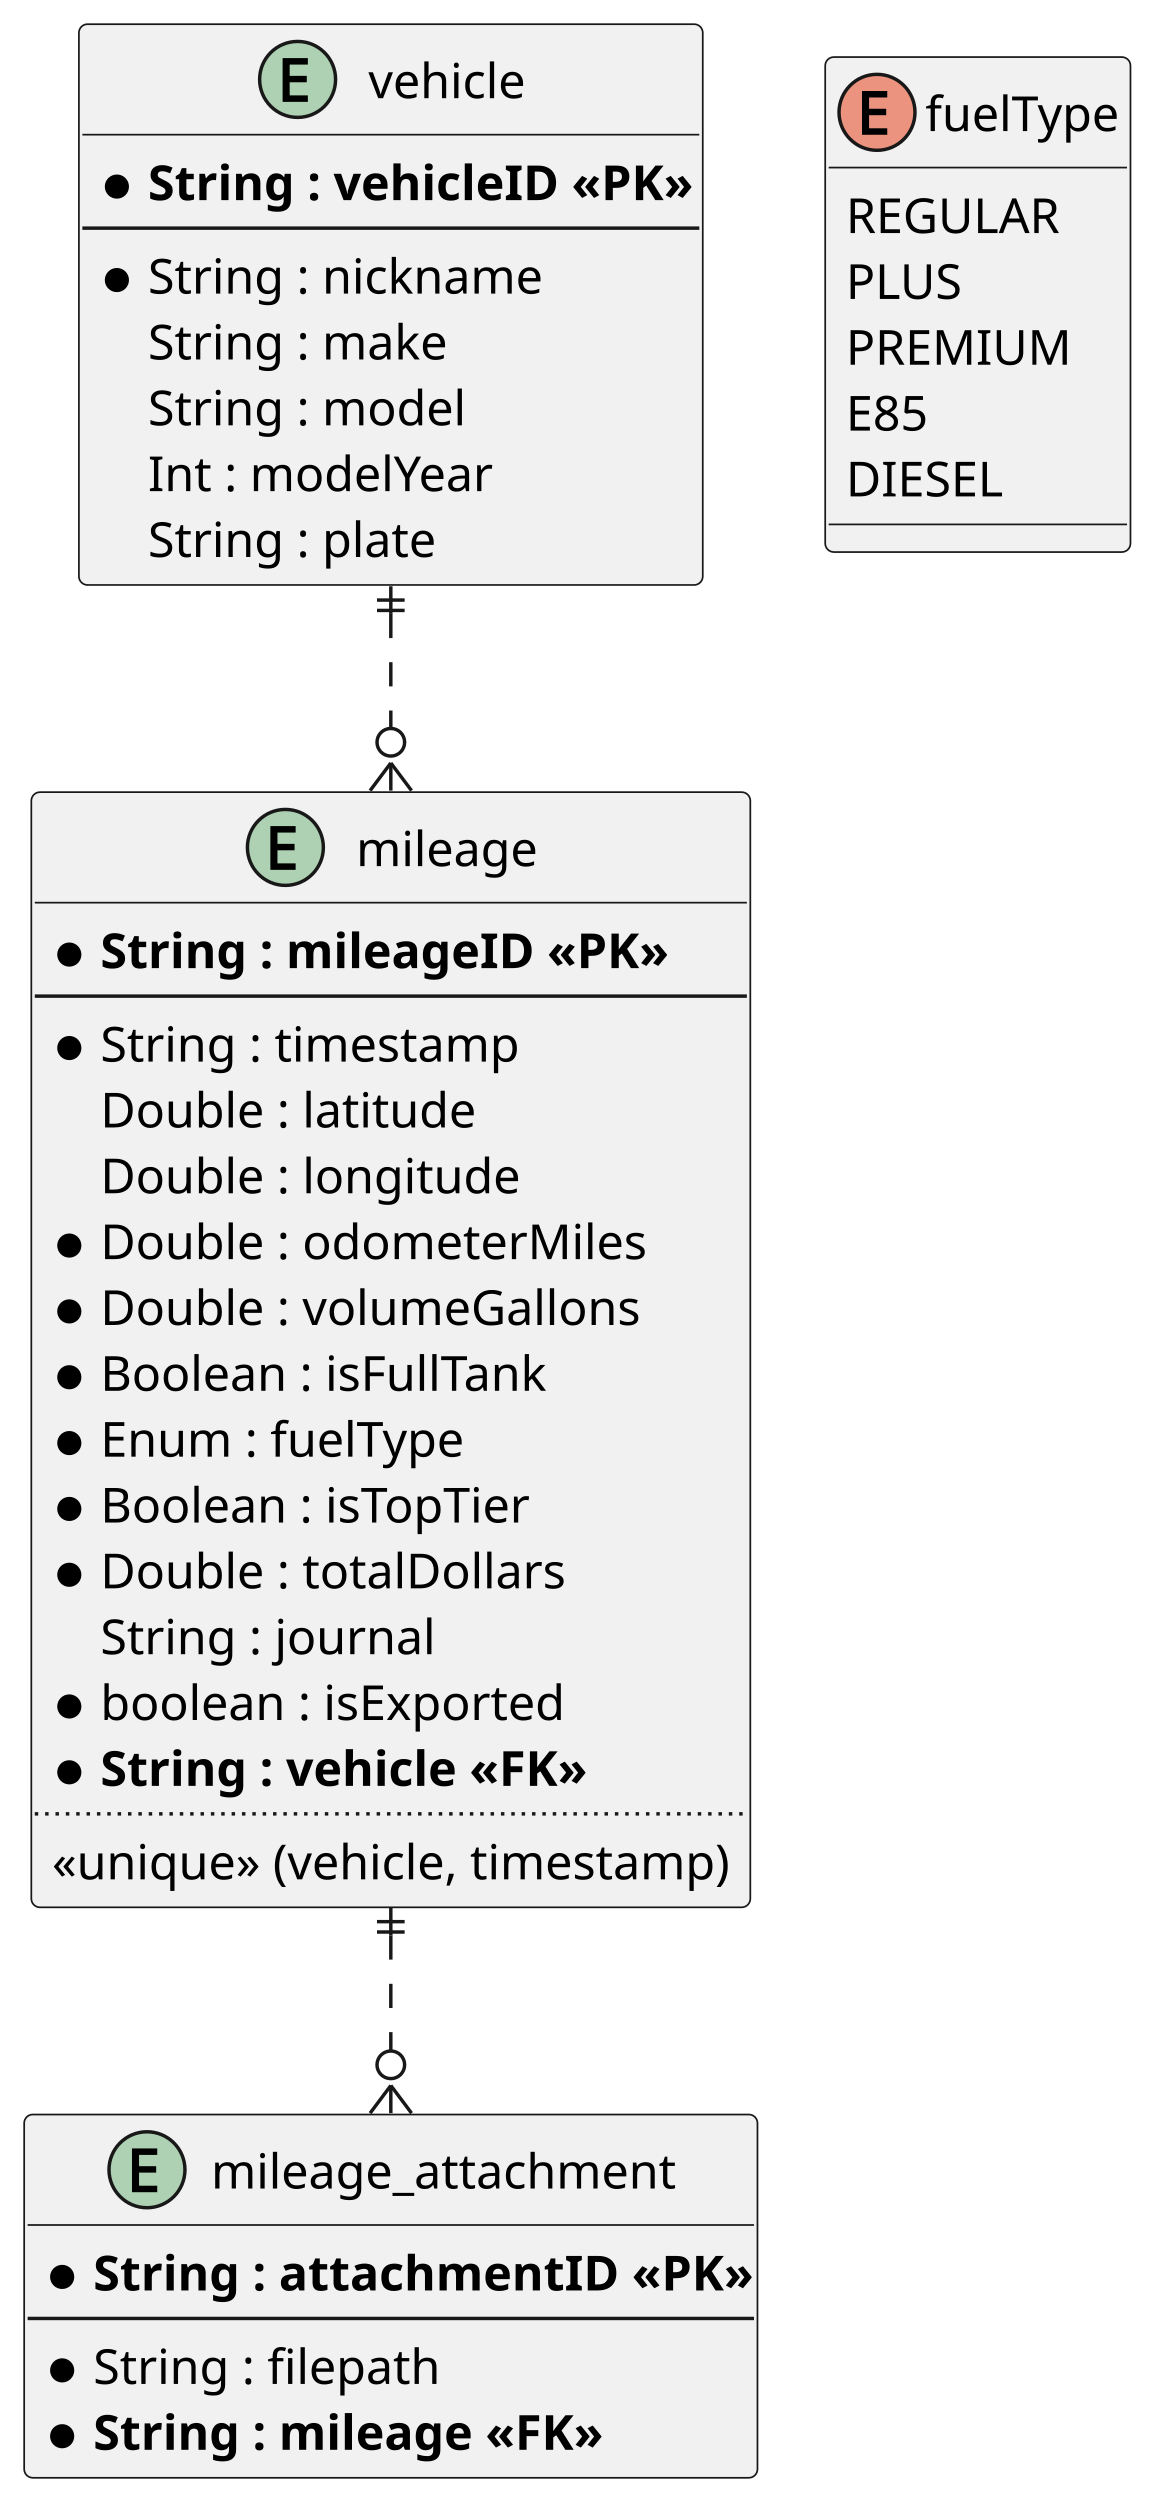
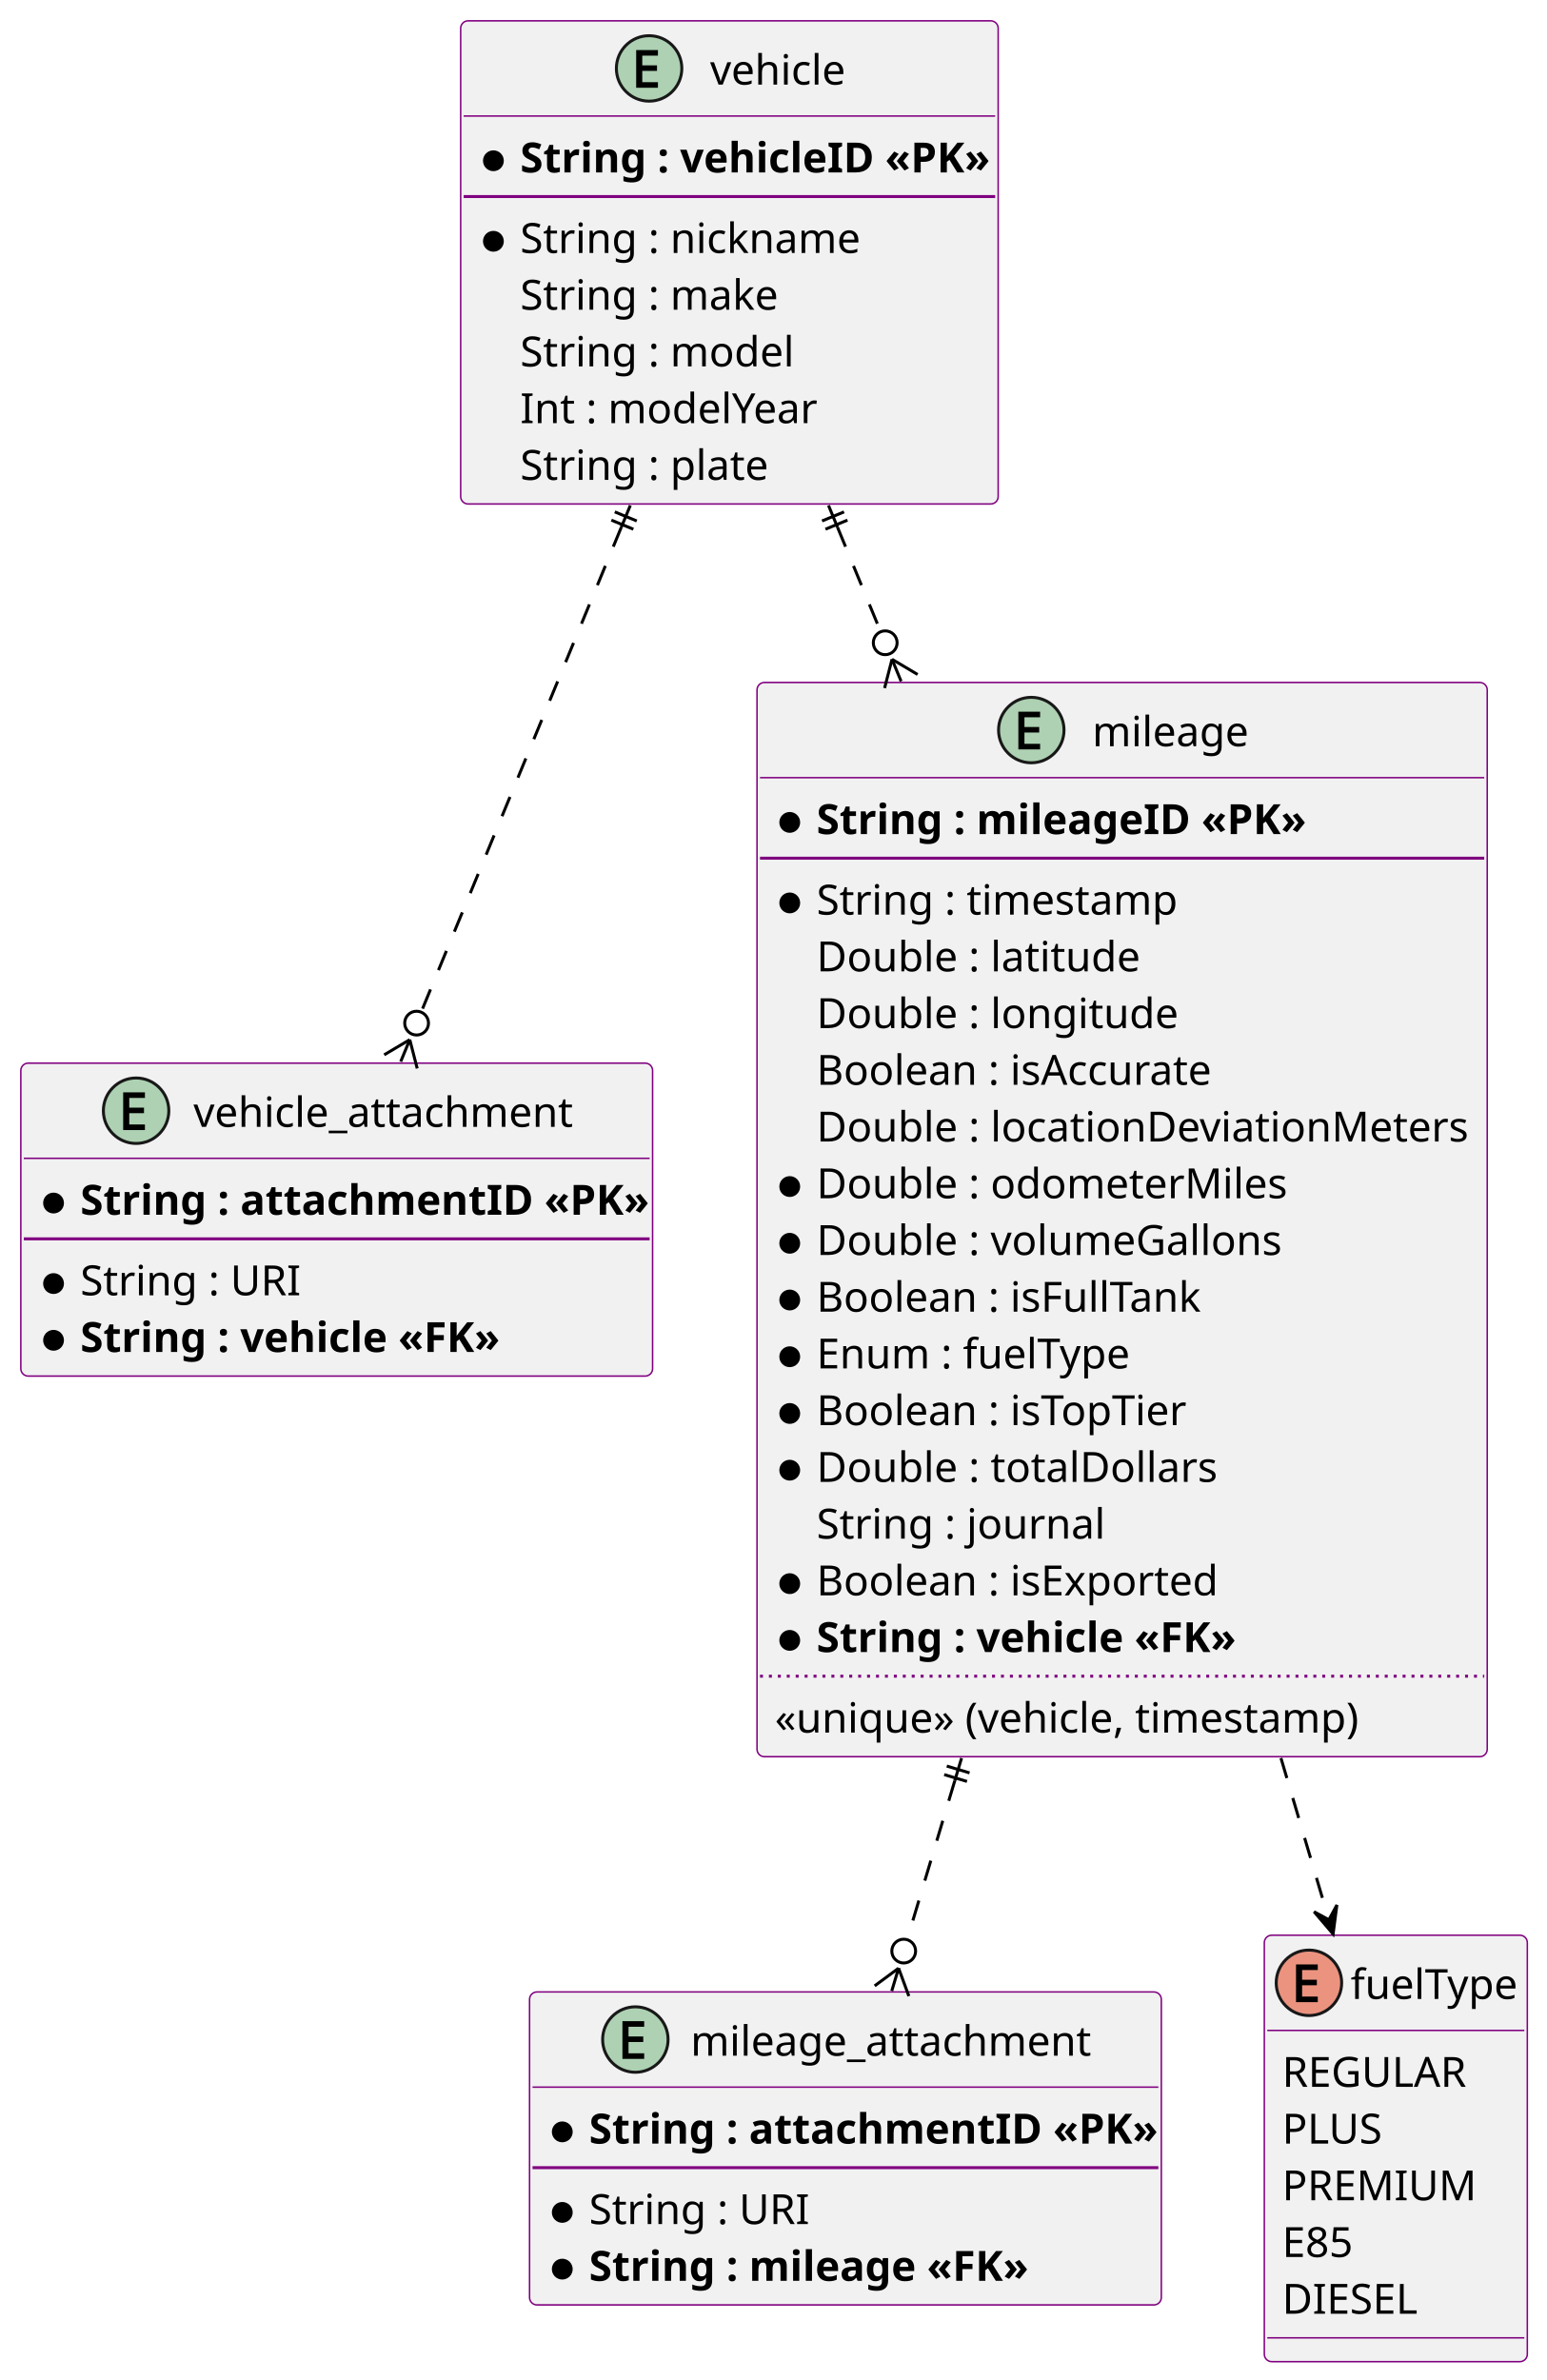
- <svg xmlns="http://www.w3.org/2000/svg" contentStyleType="text/css" data-diagram-type="CLASS" height="724px" preserveAspectRatio="none" style="width:334px;height:724px;background:#FFFFFF;" version="1.1" viewBox="0 0 334 724" width="334px" zoomAndPan="magnify">
+ <svg xmlns="http://www.w3.org/2000/svg" contentStyleType="text/css" data-diagram-type="CLASS" height="800px" preserveAspectRatio="none" style="width:520px;height:800px;background:#FFFFFF;" version="1.1" viewBox="0 0 520 800" width="520px" zoomAndPan="magnify">
  <defs />
  <g>
-     <g class="entity" data-entity="v" data-source-line="2" data-uid="ent0002" id="entity_v">
-       <rect fill="#F1F1F1" height="162.407" rx="2.5" ry="2.5" style="stroke:#181818;stroke-width:0.5;" width="180.671" x="22.85" y="7" />
-       <ellipse cx="86.186" cy="23" fill="#ADD1B2" rx="11" ry="11" style="stroke:#181818;stroke-width:1;" />
-       <path d="M89.155,29.5 L81.842,29.5 L81.842,16.828 L89.155,16.828 L89.155,18.703 L83.889,18.703 L83.889,21.969 L88.842,21.969 L88.842,23.828 L83.889,23.828 L83.889,27.625 L89.155,27.625 L89.155,29.5 Z " fill="#000000" />
-       <text fill="#000000" font-family="sans-serif" font-size="14" lengthAdjust="spacing" textLength="45.5" x="106.686" y="28.432">vehicle</text>
-       <line style="stroke:#181818;stroke-width:0.5;" x1="23.85" x2="202.521" y1="39" y2="39" />
-       <ellipse cx="33.85" cy="54.034" fill="#000000" rx="3" ry="3" style="stroke:#000000;stroke-width:1;" />
-       <text fill="#000000" font-family="sans-serif" font-size="14" font-weight="bold" lengthAdjust="spacing" textLength="154.671" x="42.85" y="57.966">String : vehicleID «PK»</text>
-       <line style="stroke:#181818;stroke-width:1;" x1="23.85" x2="202.521" y1="66.068" y2="66.068" />
-       <ellipse cx="33.85" cy="81.102" fill="#000000" rx="3" ry="3" style="stroke:#000000;stroke-width:1;" />
-       <text fill="#000000" font-family="sans-serif" font-size="14" lengthAdjust="spacing" textLength="114.379" x="42.85" y="85.034">String : nickname</text>
-       <text fill="#000000" font-family="sans-serif" font-size="14" lengthAdjust="spacing" textLength="86.744" x="42.85" y="104.102">String : make</text>
-       <text fill="#000000" font-family="sans-serif" font-size="14" lengthAdjust="spacing" textLength="92.106" x="42.85" y="123.17">String : model</text>
-       <text fill="#000000" font-family="sans-serif" font-size="14" lengthAdjust="spacing" textLength="100.618" x="42.85" y="142.238">Int : modelYear</text>
-       <text fill="#000000" font-family="sans-serif" font-size="14" lengthAdjust="spacing" textLength="83.454" x="42.85" y="161.305">String : plate</text>
+     <g class="entity" data-entity="v" data-source-line="12" data-uid="ent0002" id="entity_v">
+       <rect fill="#F1F1F1" height="162.407" rx="2.5" ry="2.5" style="stroke:#800080;stroke-width:0.5;" width="180.671" x="154.85" y="7" />
+       <ellipse cx="218.186" cy="23" fill="#ADD1B2" rx="11" ry="11" style="stroke:#181818;stroke-width:1;" />
+       <path d="M221.155,29.5 L213.842,29.5 L213.842,16.828 L221.155,16.828 L221.155,18.703 L215.889,18.703 L215.889,21.969 L220.842,21.969 L220.842,23.828 L215.889,23.828 L215.889,27.625 L221.155,27.625 L221.155,29.5 Z " fill="#000000" />
+       <text fill="#000000" font-family="sans-serif" font-size="14" lengthAdjust="spacing" textLength="45.5" x="238.686" y="28.432">vehicle</text>
+       <line style="stroke:#800080;stroke-width:0.5;" x1="155.85" x2="334.521" y1="39" y2="39" />
+       <ellipse cx="165.85" cy="54.034" fill="#000000" rx="3" ry="3" style="stroke:#000000;stroke-width:1;" />
+       <text fill="#000000" font-family="sans-serif" font-size="14" font-weight="bold" lengthAdjust="spacing" textLength="154.671" x="174.85" y="57.966">String : vehicleID «PK»</text>
+       <line style="stroke:#800080;stroke-width:1;" x1="155.85" x2="334.521" y1="66.068" y2="66.068" />
+       <ellipse cx="165.85" cy="81.102" fill="#000000" rx="3" ry="3" style="stroke:#000000;stroke-width:1;" />
+       <text fill="#000000" font-family="sans-serif" font-size="14" lengthAdjust="spacing" textLength="114.379" x="174.85" y="85.034">String : nickname</text>
+       <text fill="#000000" font-family="sans-serif" font-size="14" lengthAdjust="spacing" textLength="86.744" x="174.85" y="104.102">String : make</text>
+       <text fill="#000000" font-family="sans-serif" font-size="14" lengthAdjust="spacing" textLength="92.106" x="174.85" y="123.17">String : model</text>
+       <text fill="#000000" font-family="sans-serif" font-size="14" lengthAdjust="spacing" textLength="100.618" x="174.85" y="142.238">Int : modelYear</text>
+       <text fill="#000000" font-family="sans-serif" font-size="14" lengthAdjust="spacing" textLength="83.454" x="174.85" y="161.305">String : plate</text>
    </g>
-     <g class="entity" data-entity="m" data-source-line="13" data-uid="ent0003" id="entity_m">
-       <rect fill="#F1F1F1" height="322.951" rx="2.5" ry="2.5" style="stroke:#181818;stroke-width:0.5;" width="208.223" x="9.07" y="229.41" />
-       <ellipse cx="82.647" cy="245.41" fill="#ADD1B2" rx="11" ry="11" style="stroke:#181818;stroke-width:1;" />
-       <path d="M85.615,251.91 L78.303,251.91 L78.303,239.238 L85.615,239.238 L85.615,241.113 L80.35,241.113 L80.35,244.379 L85.303,244.379 L85.303,246.238 L80.35,246.238 L80.35,250.035 L85.615,250.035 L85.615,251.91 Z " fill="#000000" />
-       <text fill="#000000" font-family="sans-serif" font-size="14" lengthAdjust="spacing" textLength="52.57" x="103.147" y="250.842">mileage</text>
-       <line style="stroke:#181818;stroke-width:0.5;" x1="10.07" x2="216.293" y1="261.41" y2="261.41" />
-       <ellipse cx="20.07" cy="276.444" fill="#000000" rx="3" ry="3" style="stroke:#000000;stroke-width:1;" />
-       <text fill="#000000" font-family="sans-serif" font-size="14" font-weight="bold" lengthAdjust="spacing" textLength="161.741" x="29.07" y="280.376">String : mileageID «PK»</text>
-       <line style="stroke:#181818;stroke-width:1;" x1="10.07" x2="216.293" y1="288.478" y2="288.478" />
-       <ellipse cx="20.07" cy="303.512" fill="#000000" rx="3" ry="3" style="stroke:#000000;stroke-width:1;" />
-       <text fill="#000000" font-family="sans-serif" font-size="14" lengthAdjust="spacing" textLength="121.394" x="29.07" y="307.444">String : timestamp</text>
-       <text fill="#000000" font-family="sans-serif" font-size="14" lengthAdjust="spacing" textLength="108.836" x="29.07" y="326.512">Double : latitude</text>
-       <text fill="#000000" font-family="sans-serif" font-size="14" lengthAdjust="spacing" textLength="121.659" x="29.07" y="345.58">Double : longitude</text>
-       <ellipse cx="20.07" cy="360.716" fill="#000000" rx="3" ry="3" style="stroke:#000000;stroke-width:1;" />
-       <text fill="#000000" font-family="sans-serif" font-size="14" lengthAdjust="spacing" textLength="158.283" x="29.07" y="364.648">Double : odometerMiles</text>
-       <ellipse cx="20.07" cy="379.784" fill="#000000" rx="3" ry="3" style="stroke:#000000;stroke-width:1;" />
-       <text fill="#000000" font-family="sans-serif" font-size="14" lengthAdjust="spacing" textLength="156.421" x="29.07" y="383.716">Double : volumeGallons</text>
-       <ellipse cx="20.07" cy="398.851" fill="#000000" rx="3" ry="3" style="stroke:#000000;stroke-width:1;" />
-       <text fill="#000000" font-family="sans-serif" font-size="14" lengthAdjust="spacing" textLength="130.311" x="29.07" y="402.783">Boolean : isFullTank</text>
-       <ellipse cx="20.07" cy="417.919" fill="#000000" rx="3" ry="3" style="stroke:#000000;stroke-width:1;" />
-       <text fill="#000000" font-family="sans-serif" font-size="14" lengthAdjust="spacing" textLength="105.616" x="29.07" y="421.851">Enum : fuelType</text>
-       <ellipse cx="20.07" cy="436.987" fill="#000000" rx="3" ry="3" style="stroke:#000000;stroke-width:1;" />
-       <text fill="#000000" font-family="sans-serif" font-size="14" lengthAdjust="spacing" textLength="125.341" x="29.07" y="440.919">Boolean : isTopTier</text>
-       <ellipse cx="20.07" cy="456.055" fill="#000000" rx="3" ry="3" style="stroke:#000000;stroke-width:1;" />
-       <text fill="#000000" font-family="sans-serif" font-size="14" lengthAdjust="spacing" textLength="134.792" x="29.07" y="459.987">Double : totalDollars</text>
-       <text fill="#000000" font-family="sans-serif" font-size="14" lengthAdjust="spacing" textLength="97.062" x="29.07" y="479.055">String : journal</text>
-       <ellipse cx="20.07" cy="494.191" fill="#000000" rx="3" ry="3" style="stroke:#000000;stroke-width:1;" />
-       <text fill="#000000" font-family="sans-serif" font-size="14" lengthAdjust="spacing" textLength="134.525" x="29.07" y="498.123">boolean : isExported</text>
-       <ellipse cx="20.07" cy="513.259" fill="#000000" rx="3" ry="3" style="stroke:#000000;stroke-width:1;" />
-       <text fill="#000000" font-family="sans-serif" font-size="14" font-weight="bold" lengthAdjust="spacing" textLength="137.626" x="29.07" y="517.191">String : vehicle «FK»</text>
-       <line style="stroke:#181818;stroke-width:1;stroke-dasharray:1,2;" x1="10.07" x2="216.293" y1="525.293" y2="525.293" />
-       <text fill="#000000" font-family="sans-serif" font-size="14" lengthAdjust="spacing" textLength="196.223" x="15.07" y="544.259">«unique» (vehicle, timestamp)</text>
+     <g class="entity" data-entity="va" data-source-line="22" data-uid="ent0003" id="entity_va">
+       <rect fill="#F1F1F1" height="105.204" rx="2.5" ry="2.5" style="stroke:#800080;stroke-width:0.5;" width="212.364" x="7" y="357.35" />
+       <ellipse cx="45.746" cy="373.35" fill="#ADD1B2" rx="11" ry="11" style="stroke:#181818;stroke-width:1;" />
+       <path d="M48.715,379.85 L41.402,379.85 L41.402,367.178 L48.715,367.178 L48.715,369.053 L43.449,369.053 L43.449,372.319 L48.402,372.319 L48.402,374.178 L43.449,374.178 L43.449,377.975 L48.715,377.975 L48.715,379.85 Z " fill="#000000" />
+       <text fill="#000000" font-family="sans-serif" font-size="14" lengthAdjust="spacing" textLength="127.596" x="65.023" y="378.782">vehicle_attachment</text>
+       <line style="stroke:#800080;stroke-width:0.5;" x1="8" x2="218.364" y1="389.35" y2="389.35" />
+       <ellipse cx="18" cy="404.384" fill="#000000" rx="3" ry="3" style="stroke:#000000;stroke-width:1;" />
+       <text fill="#000000" font-family="sans-serif" font-size="14" font-weight="bold" lengthAdjust="spacing" textLength="186.364" x="27" y="408.316">String : attachmentID «PK»</text>
+       <line style="stroke:#800080;stroke-width:1;" x1="8" x2="218.364" y1="416.418" y2="416.418" />
+       <ellipse cx="18" cy="431.452" fill="#000000" rx="3" ry="3" style="stroke:#000000;stroke-width:1;" />
+       <text fill="#000000" font-family="sans-serif" font-size="14" lengthAdjust="spacing" textLength="74.116" x="27" y="435.384">String : URI</text>
+       <ellipse cx="18" cy="450.52" fill="#000000" rx="3" ry="3" style="stroke:#000000;stroke-width:1;" />
+       <text fill="#000000" font-family="sans-serif" font-size="14" font-weight="bold" lengthAdjust="spacing" textLength="137.626" x="27" y="454.452">String : vehicle «FK»</text>
    </g>
-     <g class="entity" data-entity="ma" data-source-line="32" data-uid="ent0004" id="entity_ma">
-       <rect fill="#F1F1F1" height="105.204" rx="2.5" ry="2.5" style="stroke:#181818;stroke-width:0.5;" width="212.364" x="7" y="612.36" />
-       <ellipse cx="42.564" cy="628.36" fill="#ADD1B2" rx="11" ry="11" style="stroke:#181818;stroke-width:1;" />
-       <path d="M45.533,634.86 L38.221,634.86 L38.221,622.188 L45.533,622.188 L45.533,624.063 L40.267,624.063 L40.267,627.329 L45.221,627.329 L45.221,629.188 L40.267,629.188 L40.267,632.985 L45.533,632.985 L45.533,634.86 Z " fill="#000000" />
-       <text fill="#000000" font-family="sans-serif" font-size="14" lengthAdjust="spacing" textLength="134.666" x="61.134" y="633.792">mileage_attachment</text>
-       <line style="stroke:#181818;stroke-width:0.5;" x1="8" x2="218.364" y1="644.36" y2="644.36" />
-       <ellipse cx="18" cy="659.394" fill="#000000" rx="3" ry="3" style="stroke:#000000;stroke-width:1;" />
-       <text fill="#000000" font-family="sans-serif" font-size="14" font-weight="bold" lengthAdjust="spacing" textLength="186.364" x="27" y="663.326">String : attachmentID «PK»</text>
-       <line style="stroke:#181818;stroke-width:1;" x1="8" x2="218.364" y1="671.428" y2="671.428" />
-       <ellipse cx="18" cy="686.462" fill="#000000" rx="3" ry="3" style="stroke:#000000;stroke-width:1;" />
-       <text fill="#000000" font-family="sans-serif" font-size="14" lengthAdjust="spacing" textLength="100.534" x="27" y="690.394">String : filepath</text>
-       <ellipse cx="18" cy="705.53" fill="#000000" rx="3" ry="3" style="stroke:#000000;stroke-width:1;" />
-       <text fill="#000000" font-family="sans-serif" font-size="14" font-weight="bold" lengthAdjust="spacing" textLength="144.696" x="27" y="709.462">String : mileage «FK»</text>
+     <g class="entity" data-entity="m" data-source-line="29" data-uid="ent0004" id="entity_m">
+       <rect fill="#F1F1F1" height="361.087" rx="2.5" ry="2.5" style="stroke:#800080;stroke-width:0.5;" width="245.449" x="254.46" y="229.4" />
+       <ellipse cx="346.65" cy="245.4" fill="#ADD1B2" rx="11" ry="11" style="stroke:#181818;stroke-width:1;" />
+       <path d="M349.618,251.9 L342.306,251.9 L342.306,239.228 L349.618,239.228 L349.618,241.103 L344.353,241.103 L344.353,244.369 L349.306,244.369 L349.306,246.228 L344.353,246.228 L344.353,250.025 L349.618,250.025 L349.618,251.9 Z " fill="#000000" />
+       <text fill="#000000" font-family="sans-serif" font-size="14" lengthAdjust="spacing" textLength="52.57" x="367.15" y="250.832">mileage</text>
+       <line style="stroke:#800080;stroke-width:0.5;" x1="255.46" x2="498.909" y1="261.4" y2="261.4" />
+       <ellipse cx="265.46" cy="276.434" fill="#000000" rx="3" ry="3" style="stroke:#000000;stroke-width:1;" />
+       <text fill="#000000" font-family="sans-serif" font-size="14" font-weight="bold" lengthAdjust="spacing" textLength="161.741" x="274.46" y="280.366">String : mileageID «PK»</text>
+       <line style="stroke:#800080;stroke-width:1;" x1="255.46" x2="498.909" y1="288.468" y2="288.468" />
+       <ellipse cx="265.46" cy="303.502" fill="#000000" rx="3" ry="3" style="stroke:#000000;stroke-width:1;" />
+       <text fill="#000000" font-family="sans-serif" font-size="14" lengthAdjust="spacing" textLength="121.394" x="274.46" y="307.434">String : timestamp</text>
+       <text fill="#000000" font-family="sans-serif" font-size="14" lengthAdjust="spacing" textLength="108.836" x="274.46" y="326.502">Double : latitude</text>
+       <text fill="#000000" font-family="sans-serif" font-size="14" lengthAdjust="spacing" textLength="121.659" x="274.46" y="345.57">Double : longitude</text>
+       <text fill="#000000" font-family="sans-serif" font-size="14" lengthAdjust="spacing" textLength="133.028" x="274.46" y="364.638">Boolean : isAccurate</text>
+       <text fill="#000000" font-family="sans-serif" font-size="14" lengthAdjust="spacing" textLength="219.449" x="274.46" y="383.705">Double : locationDeviationMeters</text>
+       <ellipse cx="265.46" cy="398.841" fill="#000000" rx="3" ry="3" style="stroke:#000000;stroke-width:1;" />
+       <text fill="#000000" font-family="sans-serif" font-size="14" lengthAdjust="spacing" textLength="158.283" x="274.46" y="402.773">Double : odometerMiles</text>
+       <ellipse cx="265.46" cy="417.909" fill="#000000" rx="3" ry="3" style="stroke:#000000;stroke-width:1;" />
+       <text fill="#000000" font-family="sans-serif" font-size="14" lengthAdjust="spacing" textLength="156.421" x="274.46" y="421.841">Double : volumeGallons</text>
+       <ellipse cx="265.46" cy="436.977" fill="#000000" rx="3" ry="3" style="stroke:#000000;stroke-width:1;" />
+       <text fill="#000000" font-family="sans-serif" font-size="14" lengthAdjust="spacing" textLength="130.311" x="274.46" y="440.909">Boolean : isFullTank</text>
+       <ellipse cx="265.46" cy="456.045" fill="#000000" rx="3" ry="3" style="stroke:#000000;stroke-width:1;" />
+       <text fill="#000000" font-family="sans-serif" font-size="14" lengthAdjust="spacing" textLength="105.616" x="274.46" y="459.977">Enum : fuelType</text>
+       <ellipse cx="265.46" cy="475.113" fill="#000000" rx="3" ry="3" style="stroke:#000000;stroke-width:1;" />
+       <text fill="#000000" font-family="sans-serif" font-size="14" lengthAdjust="spacing" textLength="125.341" x="274.46" y="479.045">Boolean : isTopTier</text>
+       <ellipse cx="265.46" cy="494.181" fill="#000000" rx="3" ry="3" style="stroke:#000000;stroke-width:1;" />
+       <text fill="#000000" font-family="sans-serif" font-size="14" lengthAdjust="spacing" textLength="134.792" x="274.46" y="498.113">Double : totalDollars</text>
+       <text fill="#000000" font-family="sans-serif" font-size="14" lengthAdjust="spacing" textLength="97.062" x="274.46" y="517.181">String : journal</text>
+       <ellipse cx="265.46" cy="532.317" fill="#000000" rx="3" ry="3" style="stroke:#000000;stroke-width:1;" />
+       <text fill="#000000" font-family="sans-serif" font-size="14" lengthAdjust="spacing" textLength="135.016" x="274.46" y="536.249">Boolean : isExported</text>
+       <ellipse cx="265.46" cy="551.385" fill="#000000" rx="3" ry="3" style="stroke:#000000;stroke-width:1;" />
+       <text fill="#000000" font-family="sans-serif" font-size="14" font-weight="bold" lengthAdjust="spacing" textLength="137.626" x="274.46" y="555.317">String : vehicle «FK»</text>
+       <line style="stroke:#800080;stroke-width:1;stroke-dasharray:1,2;" x1="255.46" x2="498.909" y1="563.419" y2="563.419" />
+       <text fill="#000000" font-family="sans-serif" font-size="14" lengthAdjust="spacing" textLength="196.223" x="260.46" y="582.385">«unique» (vehicle, timestamp)</text>
    </g>
-     <g class="entity" data-entity="ft" data-source-line="39" data-uid="ent0005" id="entity_ft">
-       <rect fill="#F1F1F1" height="143.34" rx="2.5" ry="2.5" style="stroke:#181818;stroke-width:0.5;" width="88.406" x="238.98" y="16.53" />
-       <ellipse cx="253.98" cy="32.53" fill="#EB937F" rx="11" ry="11" style="stroke:#181818;stroke-width:1;" />
-       <path d="M256.949,39.03 L249.636,39.03 L249.636,26.358 L256.949,26.358 L256.949,28.233 L251.683,28.233 L251.683,31.499 L256.636,31.499 L256.636,33.358 L251.683,33.358 L251.683,37.155 L256.949,37.155 L256.949,39.03 Z " fill="#000000" />
-       <text fill="#000000" font-family="sans-serif" font-size="14" lengthAdjust="spacing" textLength="56.406" x="267.98" y="37.962">fuelType</text>
-       <line style="stroke:#181818;stroke-width:0.5;" x1="239.98" x2="326.386" y1="48.53" y2="48.53" />
-       <text fill="#000000" font-family="sans-serif" font-size="14" lengthAdjust="spacing" textLength="61.908" x="244.98" y="67.496">REGULAR</text>
-       <text fill="#000000" font-family="sans-serif" font-size="14" lengthAdjust="spacing" textLength="33.726" x="244.98" y="86.564">PLUS</text>
-       <text fill="#000000" font-family="sans-serif" font-size="14" lengthAdjust="spacing" textLength="65.338" x="244.98" y="105.632">PREMIUM</text>
-       <text fill="#000000" font-family="sans-serif" font-size="14" lengthAdjust="spacing" textLength="23.8" x="244.98" y="124.7">E85</text>
-       <text fill="#000000" font-family="sans-serif" font-size="14" lengthAdjust="spacing" textLength="45.556" x="244.98" y="143.768">DIESEL</text>
-       <line style="stroke:#181818;stroke-width:0.5;" x1="239.98" x2="326.386" y1="151.87" y2="151.87" />
+     <g class="entity" data-entity="ma" data-source-line="50" data-uid="ent0005" id="entity_ma">
+       <rect fill="#F1F1F1" height="105.204" rx="2.5" ry="2.5" style="stroke:#800080;stroke-width:0.5;" width="212.364" x="178" y="669.56" />
+       <ellipse cx="213.564" cy="685.56" fill="#ADD1B2" rx="11" ry="11" style="stroke:#181818;stroke-width:1;" />
+       <path d="M216.533,692.06 L209.22,692.06 L209.22,679.388 L216.533,679.388 L216.533,681.263 L211.267,681.263 L211.267,684.529 L216.22,684.529 L216.22,686.388 L211.267,686.388 L211.267,690.185 L216.533,690.185 L216.533,692.06 Z " fill="#000000" />
+       <text fill="#000000" font-family="sans-serif" font-size="14" lengthAdjust="spacing" textLength="134.666" x="232.134" y="690.992">mileage_attachment</text>
+       <line style="stroke:#800080;stroke-width:0.5;" x1="179" x2="389.364" y1="701.56" y2="701.56" />
+       <ellipse cx="189" cy="716.594" fill="#000000" rx="3" ry="3" style="stroke:#000000;stroke-width:1;" />
+       <text fill="#000000" font-family="sans-serif" font-size="14" font-weight="bold" lengthAdjust="spacing" textLength="186.364" x="198" y="720.526">String : attachmentID «PK»</text>
+       <line style="stroke:#800080;stroke-width:1;" x1="179" x2="389.364" y1="728.628" y2="728.628" />
+       <ellipse cx="189" cy="743.662" fill="#000000" rx="3" ry="3" style="stroke:#000000;stroke-width:1;" />
+       <text fill="#000000" font-family="sans-serif" font-size="14" lengthAdjust="spacing" textLength="74.116" x="198" y="747.594">String : URI</text>
+       <ellipse cx="189" cy="762.73" fill="#000000" rx="3" ry="3" style="stroke:#000000;stroke-width:1;" />
+       <text fill="#000000" font-family="sans-serif" font-size="14" font-weight="bold" lengthAdjust="spacing" textLength="144.696" x="198" y="766.662">String : mileage «FK»</text>
    </g>
-     <g class="link" data-entity-1="v" data-entity-2="m" data-source-line="47" data-uid="lnk6" id="link_v_m">
-       <path codeLine="47" d="M113.18,177.78 C113.18,196.22 113.18,190.46 113.18,210.96" fill="none" id="v-m" style="stroke:#181818;stroke-width:1;stroke-dasharray:7,7;" />
-       <line style="stroke:#181818;stroke-width:1;" x1="109.18" x2="117.18" y1="173.78" y2="173.78" />
-       <line style="stroke:#181818;stroke-width:1;" x1="109.18" x2="117.18" y1="176.78" y2="176.78" />
-       <line style="stroke:#181818;stroke-width:1;" x1="113.18" x2="113.18" y1="177.78" y2="169.78" />
-       <line style="stroke:#181818;stroke-width:1;" x1="113.18" x2="119.18" y1="220.96" y2="228.96" />
-       <line style="stroke:#181818;stroke-width:1;" x1="113.18" x2="107.18" y1="220.96" y2="228.96" />
-       <line style="stroke:#181818;stroke-width:1;" x1="113.18" x2="113.18" y1="220.96" y2="228.96" />
-       <ellipse cx="113.18" cy="214.96" fill="none" rx="4" ry="4" style="stroke:#181818;stroke-width:1;" />
+     <g class="entity" data-entity="ft" data-source-line="57" data-uid="ent0006" id="entity_ft">
+       <rect fill="#F1F1F1" height="143.34" rx="2.5" ry="2.5" style="stroke:#800080;stroke-width:0.5;" width="88.406" x="424.98" y="650.49" />
+       <ellipse cx="439.98" cy="666.49" fill="#EB937F" rx="11" ry="11" style="stroke:#181818;stroke-width:1;" />
+       <path d="M442.949,672.99 L435.636,672.99 L435.636,660.318 L442.949,660.318 L442.949,662.193 L437.683,662.193 L437.683,665.459 L442.636,665.459 L442.636,667.318 L437.683,667.318 L437.683,671.115 L442.949,671.115 L442.949,672.99 Z " fill="#000000" />
+       <text fill="#000000" font-family="sans-serif" font-size="14" lengthAdjust="spacing" textLength="56.406" x="453.98" y="671.922">fuelType</text>
+       <line style="stroke:#800080;stroke-width:0.5;" x1="425.98" x2="512.386" y1="682.49" y2="682.49" />
+       <text fill="#000000" font-family="sans-serif" font-size="14" lengthAdjust="spacing" textLength="61.908" x="430.98" y="701.456">REGULAR</text>
+       <text fill="#000000" font-family="sans-serif" font-size="14" lengthAdjust="spacing" textLength="33.726" x="430.98" y="720.524">PLUS</text>
+       <text fill="#000000" font-family="sans-serif" font-size="14" lengthAdjust="spacing" textLength="65.338" x="430.98" y="739.592">PREMIUM</text>
+       <text fill="#000000" font-family="sans-serif" font-size="14" lengthAdjust="spacing" textLength="23.8" x="430.98" y="758.66">E85</text>
+       <text fill="#000000" font-family="sans-serif" font-size="14" lengthAdjust="spacing" textLength="45.556" x="430.98" y="777.728">DIESEL</text>
+       <line style="stroke:#800080;stroke-width:0.5;" x1="425.98" x2="512.386" y1="785.83" y2="785.83" />
    </g>
-     <g class="link" data-entity-1="m" data-entity-2="ma" data-source-line="48" data-uid="lnk7" id="link_m_ma">
-       <path codeLine="48" d="M113.18,560.51 C113.18,581.91 113.18,576.47 113.18,593.97" fill="none" id="m-ma" style="stroke:#181818;stroke-width:1;stroke-dasharray:7,7;" />
-       <line style="stroke:#181818;stroke-width:1;" x1="109.18" x2="117.18" y1="556.51" y2="556.51" />
-       <line style="stroke:#181818;stroke-width:1;" x1="109.18" x2="117.18" y1="559.51" y2="559.51" />
-       <line style="stroke:#181818;stroke-width:1;" x1="113.18" x2="113.18" y1="560.51" y2="552.51" />
-       <line style="stroke:#181818;stroke-width:1;" x1="113.18" x2="119.18" y1="603.97" y2="611.97" />
-       <line style="stroke:#181818;stroke-width:1;" x1="113.18" x2="107.18" y1="603.97" y2="611.97" />
-       <line style="stroke:#181818;stroke-width:1;" x1="113.18" x2="113.18" y1="603.97" y2="611.97" />
-       <ellipse cx="113.18" cy="597.97" fill="none" rx="4" ry="4" style="stroke:#181818;stroke-width:1;" />
+     <g class="link" data-entity-1="v" data-entity-2="va" data-source-line="65" data-uid="lnk7" id="link_v_va">
+       <path codeLine="65" d="M208.817,177.285 C184.607,235.925 162.469,289.562 141.559,340.212" fill="none" id="v-va" style="stroke:#000000;stroke-width:1;stroke-dasharray:7,7;" />
+       <line style="stroke:#000000;stroke-width:1;" x1="206.646" x2="214.041" y1="172.061" y2="175.114" />
+       <line style="stroke:#000000;stroke-width:1;" x1="205.501" x2="212.896" y1="174.834" y2="177.887" />
+       <line style="stroke:#000000;stroke-width:1;" x1="208.817" x2="211.87" y1="177.285" y2="169.89" />
+       <line style="stroke:#000000;stroke-width:1;" x1="137.743" x2="140.236" y1="349.455" y2="359.14" />
+       <line style="stroke:#000000;stroke-width:1;" x1="137.743" x2="129.144" y1="349.455" y2="354.56" />
+       <line style="stroke:#000000;stroke-width:1;" x1="137.743" x2="134.69" y1="349.455" y2="356.85" />
+       <ellipse cx="140.032" cy="343.909" fill="none" rx="4" ry="4" style="stroke:#000000;stroke-width:1;" />
+     </g>
+     <g class="link" data-entity-1="v" data-entity-2="m" data-source-line="66" data-uid="lnk8" id="link_v_m">
+       <path codeLine="66" d="M281.543,177.285 C289.103,195.595 287.516,191.73 296.026,212.36" fill="none" id="v-m" style="stroke:#000000;stroke-width:1;stroke-dasharray:7,7;" />
+       <line style="stroke:#000000;stroke-width:1;" x1="276.319" x2="283.714" y1="175.114" y2="172.061" />
+       <line style="stroke:#000000;stroke-width:1;" x1="277.464" x2="284.859" y1="177.887" y2="174.834" />
+       <line style="stroke:#000000;stroke-width:1;" x1="281.543" x2="278.49" y1="177.285" y2="169.89" />
+       <line style="stroke:#000000;stroke-width:1;" x1="299.839" x2="308.437" y1="221.605" y2="226.712" />
+       <line style="stroke:#000000;stroke-width:1;" x1="299.839" x2="297.343" y1="221.605" y2="231.288" />
+       <line style="stroke:#000000;stroke-width:1;" x1="299.839" x2="302.89" y1="221.605" y2="229" />
+       <ellipse cx="297.551" cy="216.058" fill="none" rx="4" ry="4" style="stroke:#000000;stroke-width:1;" />
+     </g>
+     <g class="link" data-entity-1="m" data-entity-2="ma" data-source-line="67" data-uid="lnk9" id="link_m_ma">
+       <path codeLine="67" d="M320.921,598.613 C312.341,627.213 311.589,629.748 304.919,651.998" fill="none" id="m-ma" style="stroke:#000000;stroke-width:1;stroke-dasharray:7,7;" />
+       <line style="stroke:#000000;stroke-width:1;" x1="318.239" x2="325.902" y1="593.632" y2="595.931" />
+       <line style="stroke:#000000;stroke-width:1;" x1="317.377" x2="325.04" y1="596.505" y2="598.804" />
+       <line style="stroke:#000000;stroke-width:1;" x1="320.921" x2="323.22" y1="598.613" y2="590.95" />
+       <line style="stroke:#000000;stroke-width:1;" x1="302.047" x2="305.497" y1="661.577" y2="670.963" />
+       <line style="stroke:#000000;stroke-width:1;" x1="302.047" x2="294.003" y1="661.577" y2="667.517" />
+       <line style="stroke:#000000;stroke-width:1;" x1="302.047" x2="299.75" y1="661.577" y2="669.24" />
+       <ellipse cx="303.77" cy="655.83" fill="none" rx="4" ry="4" style="stroke:#000000;stroke-width:1;" />
+     </g>
+     <g class="link" data-entity-1="m" data-entity-2="ft" data-source-line="68" data-uid="lnk10" id="link_m_ft">
+       <path codeLine="68" d="M430.57,590.95 C436.75,611.8 441.046,626.277 446.396,644.337" fill="none" id="m-to-ft" style="stroke:#000000;stroke-width:1;stroke-dasharray:7,7;" />
+       <polygon fill="#000000" points="448.1,650.09,449.379,640.324,446.68,645.296,441.708,642.597,448.1,650.09" style="stroke:#000000;stroke-width:1;" />
    </g>
  </g>
</svg>
